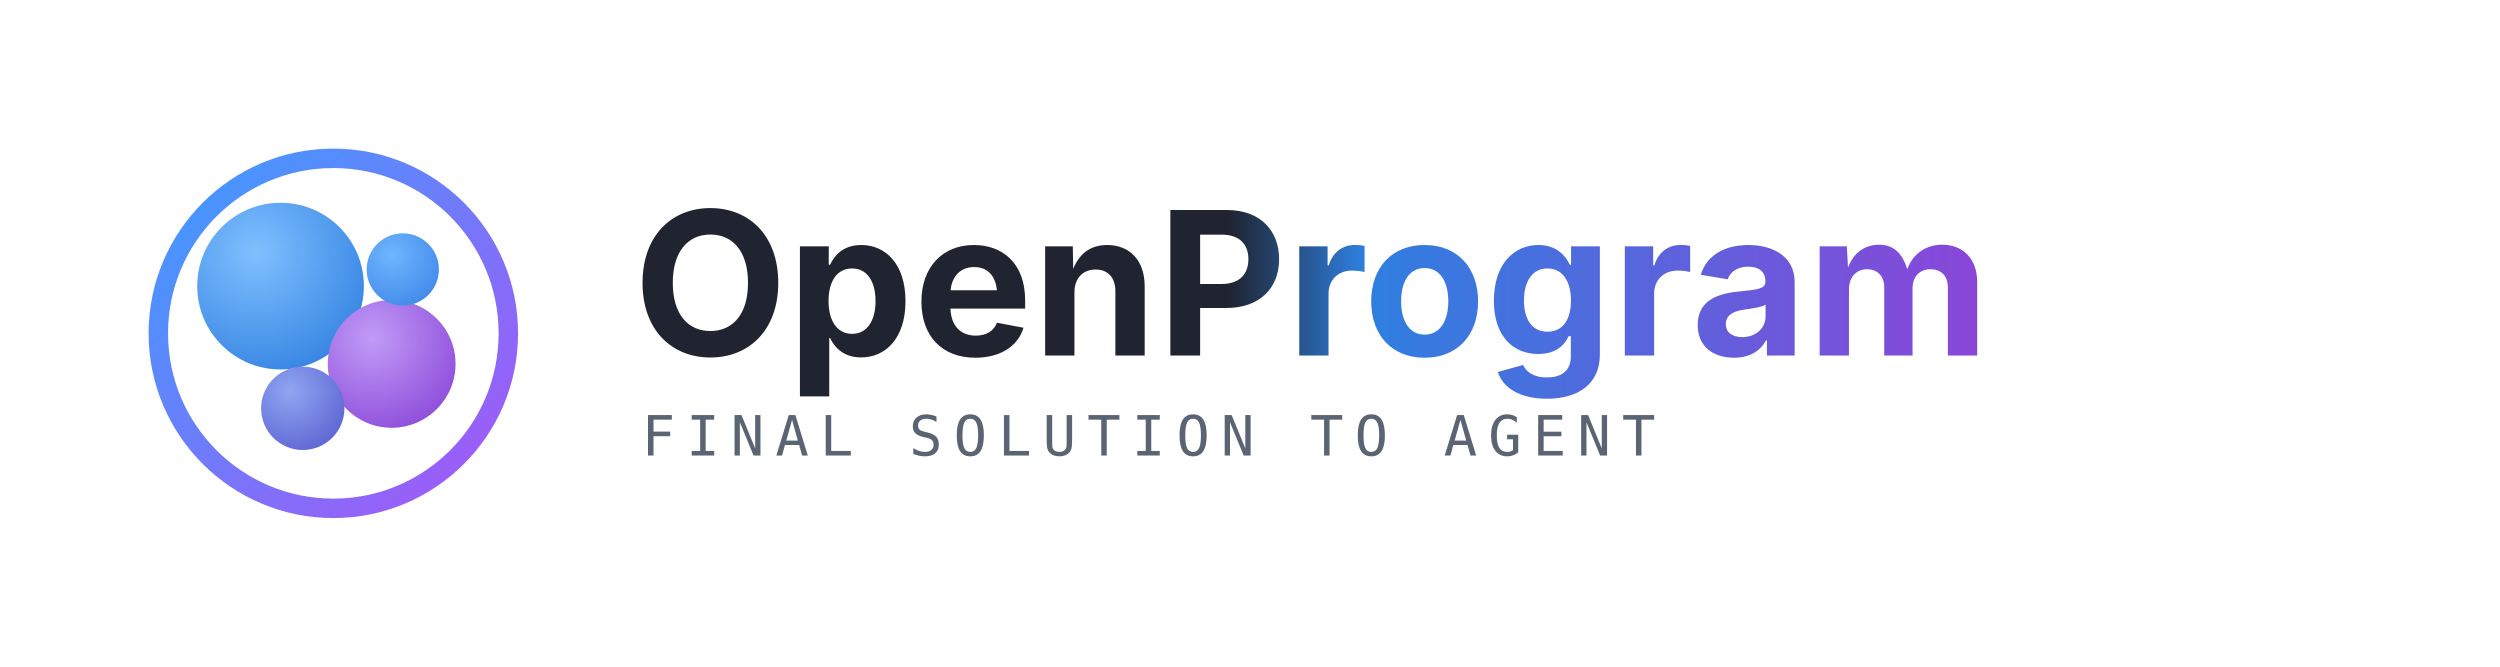
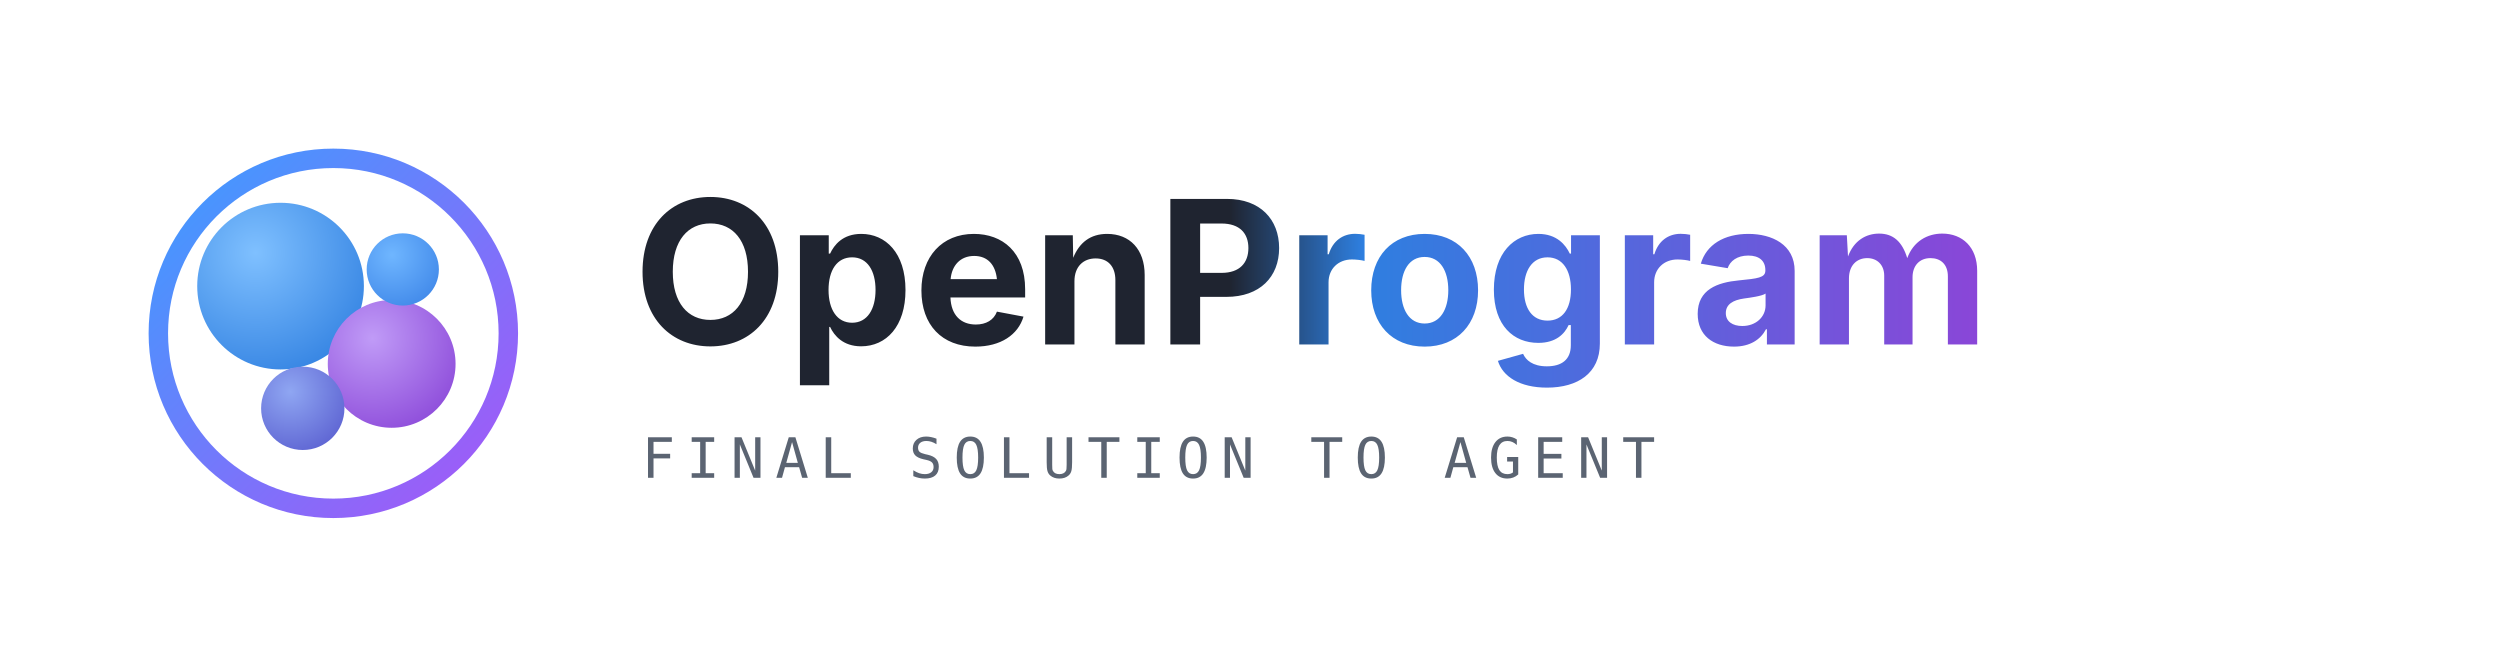
<svg xmlns="http://www.w3.org/2000/svg" width="900" height="240" viewBox="0 0 900 240">
  <defs>
    <linearGradient id="op-ring" x1="0" y1="0" x2="1" y2="1">
      <stop offset="0" stop-color="#3B9EFF" />
      <stop offset="1" stop-color="#A855F7" />
    </linearGradient>
    <linearGradient id="op-wm" x1="0" y1="0" x2="1" y2="0">
      <stop offset="0" stop-color="#1F2430" />
      <stop offset="0.44" stop-color="#1F2430" />
      <stop offset="0.54" stop-color="#2E7FE0" />
      <stop offset="1" stop-color="#8A46D8" />
    </linearGradient>
    <radialGradient id="op-bA" cx="0.35" cy="0.3" r="0.85">
      <stop offset="0" stop-color="#7FC0FF" />
      <stop offset="1" stop-color="#2F7FE0" />
    </radialGradient>
    <radialGradient id="op-bB" cx="0.35" cy="0.3" r="0.85">
      <stop offset="0" stop-color="#C09BF7" />
      <stop offset="1" stop-color="#8A46D8" />
    </radialGradient>
    <radialGradient id="op-bC" cx="0.35" cy="0.3" r="0.85">
      <stop offset="0" stop-color="#8FA6F2" />
      <stop offset="1" stop-color="#5A5FD0" />
    </radialGradient>
    <radialGradient id="op-bD" cx="0.35" cy="0.3" r="0.85">
      <stop offset="0" stop-color="#6FB6FF" />
      <stop offset="1" stop-color="#3E86E8" />
    </radialGradient>
    <clipPath id="op-in">
      <circle cx="120" cy="120" r="60" />
    </clipPath>
  </defs>
  <circle cx="120" cy="120" r="63" fill="none" stroke="url(#op-ring)" stroke-width="7" />
  <g clip-path="url(#op-in)">
    <circle cx="101" cy="103" r="30" fill="url(#op-bA)" />
    <circle cx="141" cy="131" r="23" fill="url(#op-bB)" />
    <circle cx="109" cy="147" r="15" fill="url(#op-bC)" />
    <circle cx="145" cy="97" r="13" fill="url(#op-bD)" />
  </g>
-   <text x="228" y="128" font-family="Instrument Sans, -apple-system, sans-serif" font-weight="700" font-size="72" fill="url(#op-wm)">OpenProgram</text>
-   <text x="231" y="164" font-family="Geist Mono, ui-monospace, monospace" font-size="20" letter-spacing="4" fill="#5B6472">FINAL SOLUTION TO AGENT</text>
+   <text x="228" y="124" font-family="Instrument Sans, -apple-system, sans-serif" font-weight="700" font-size="72" fill="url(#op-wm)">OpenProgram</text>
+   <text x="231" y="172" font-family="Geist Mono, ui-monospace, monospace" font-size="20" letter-spacing="4" fill="#5B6472">FINAL SOLUTION TO AGENT</text>
</svg>
